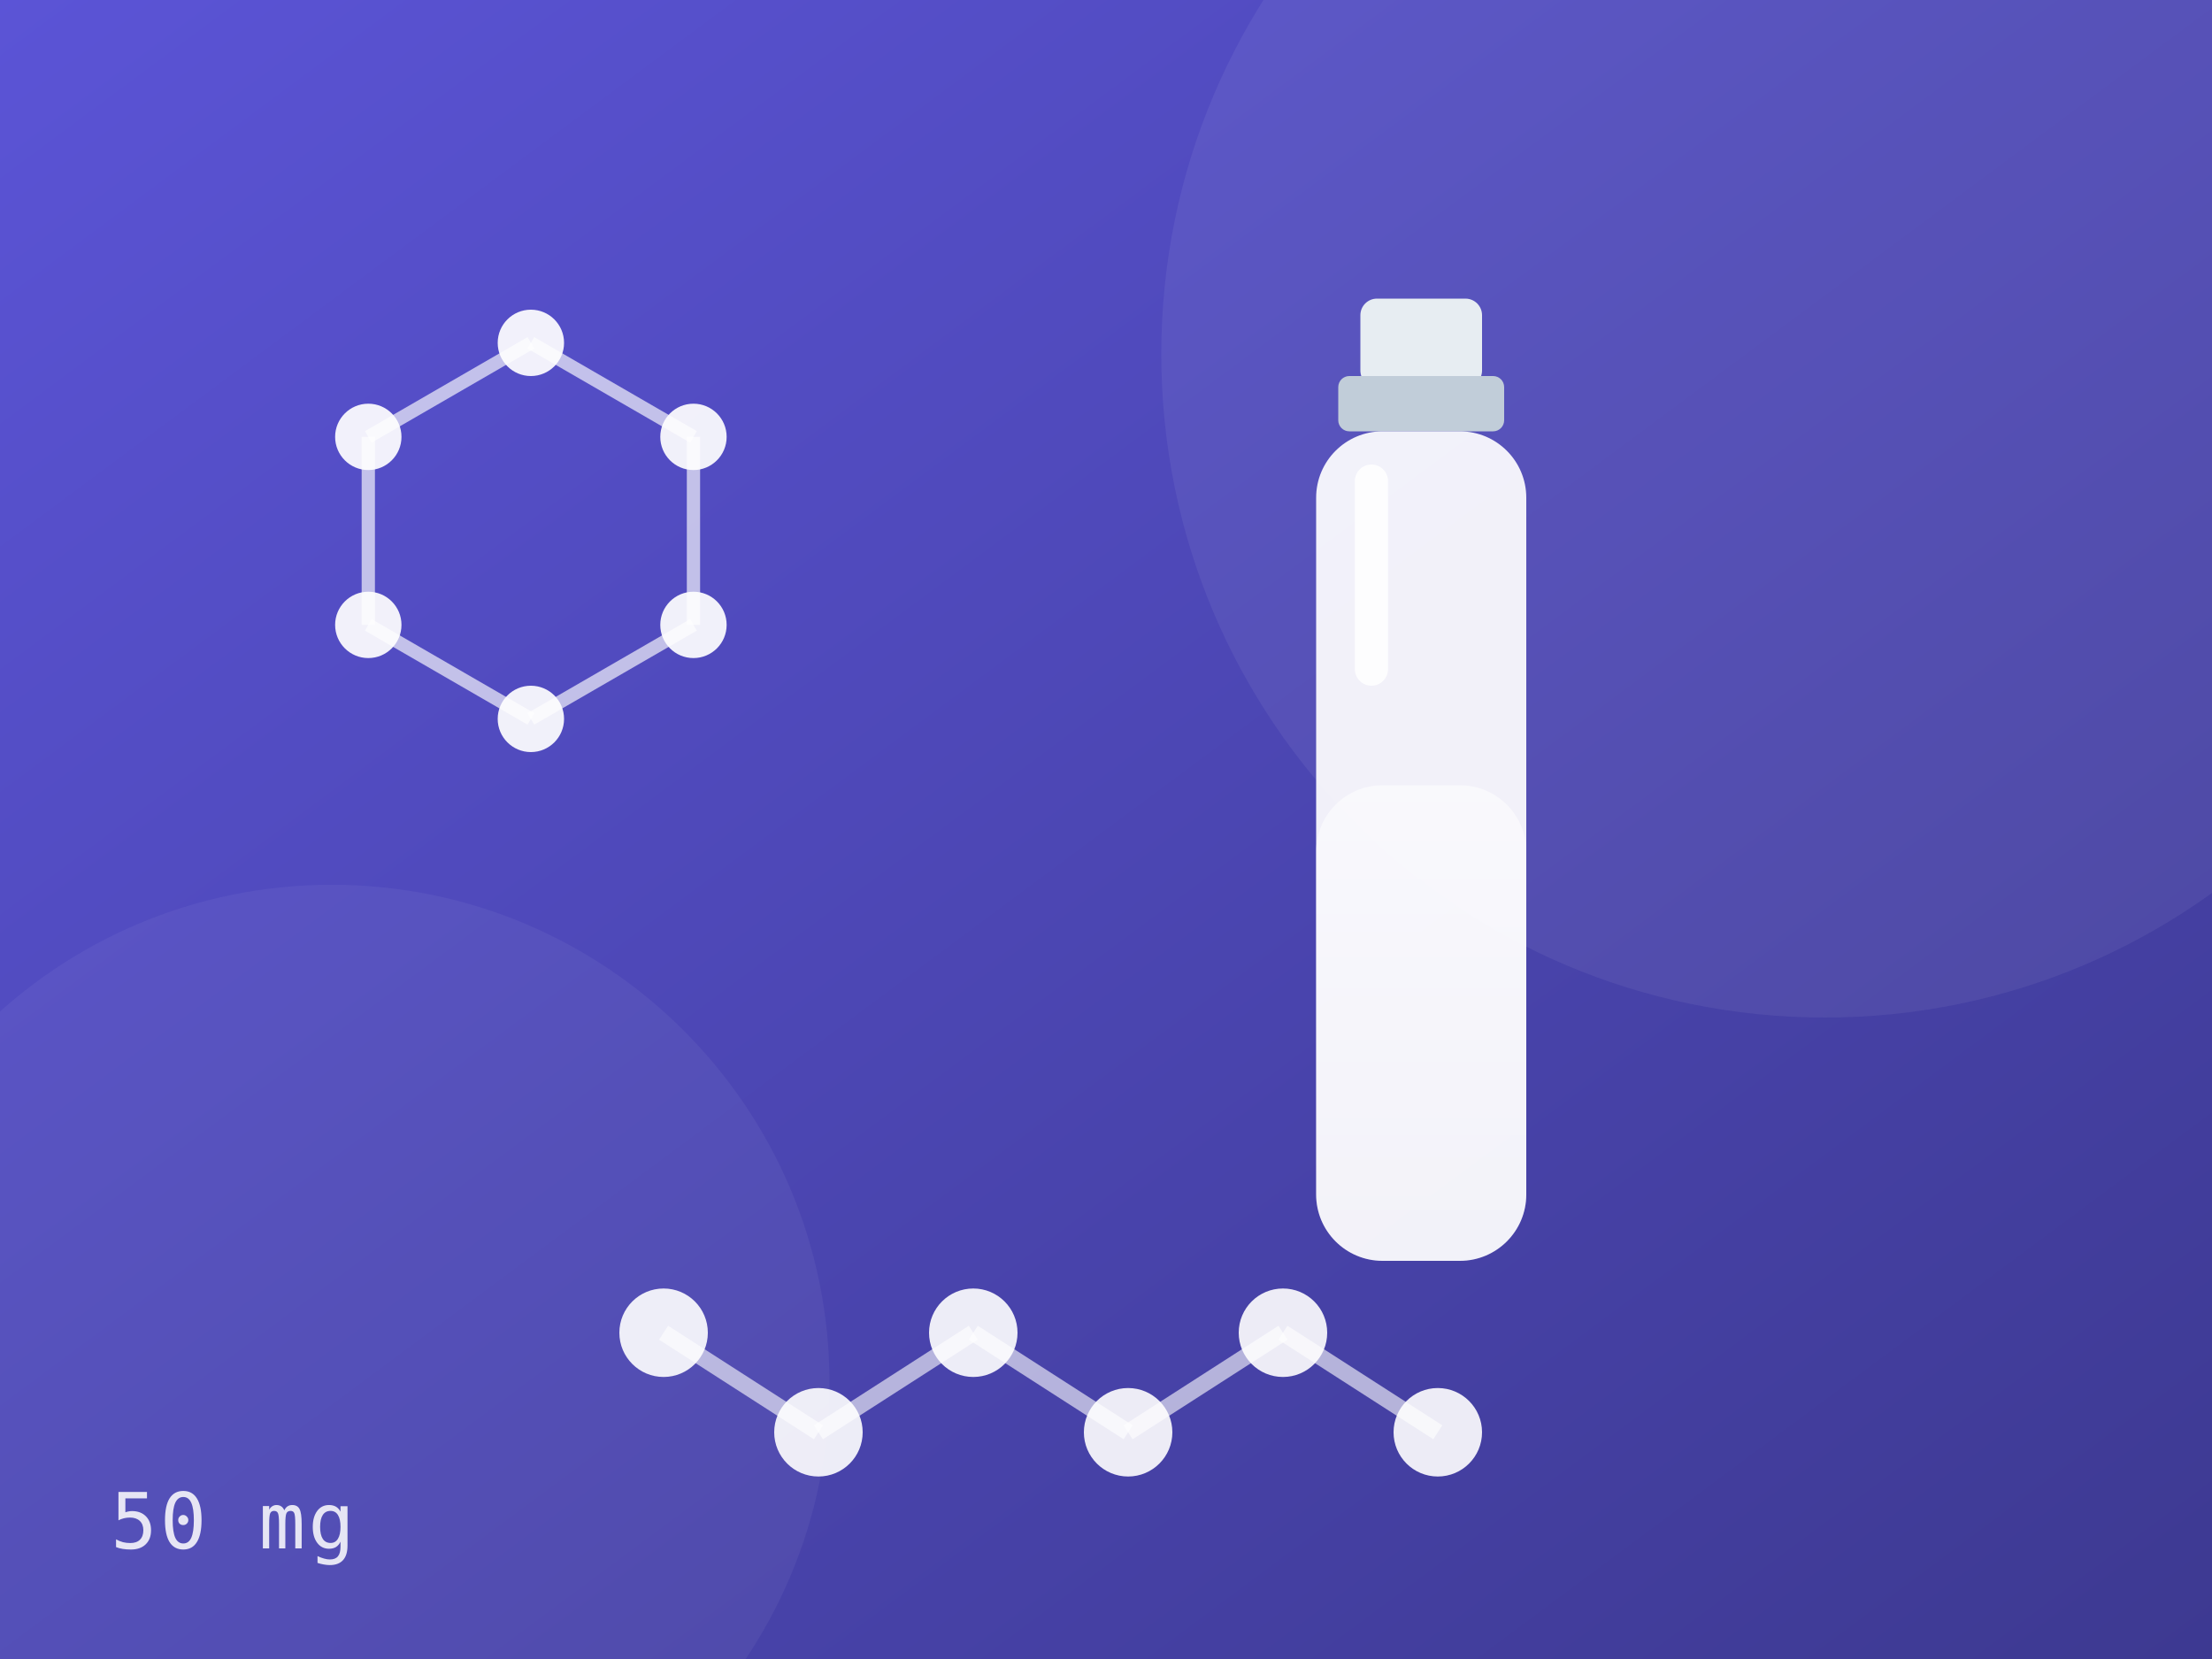
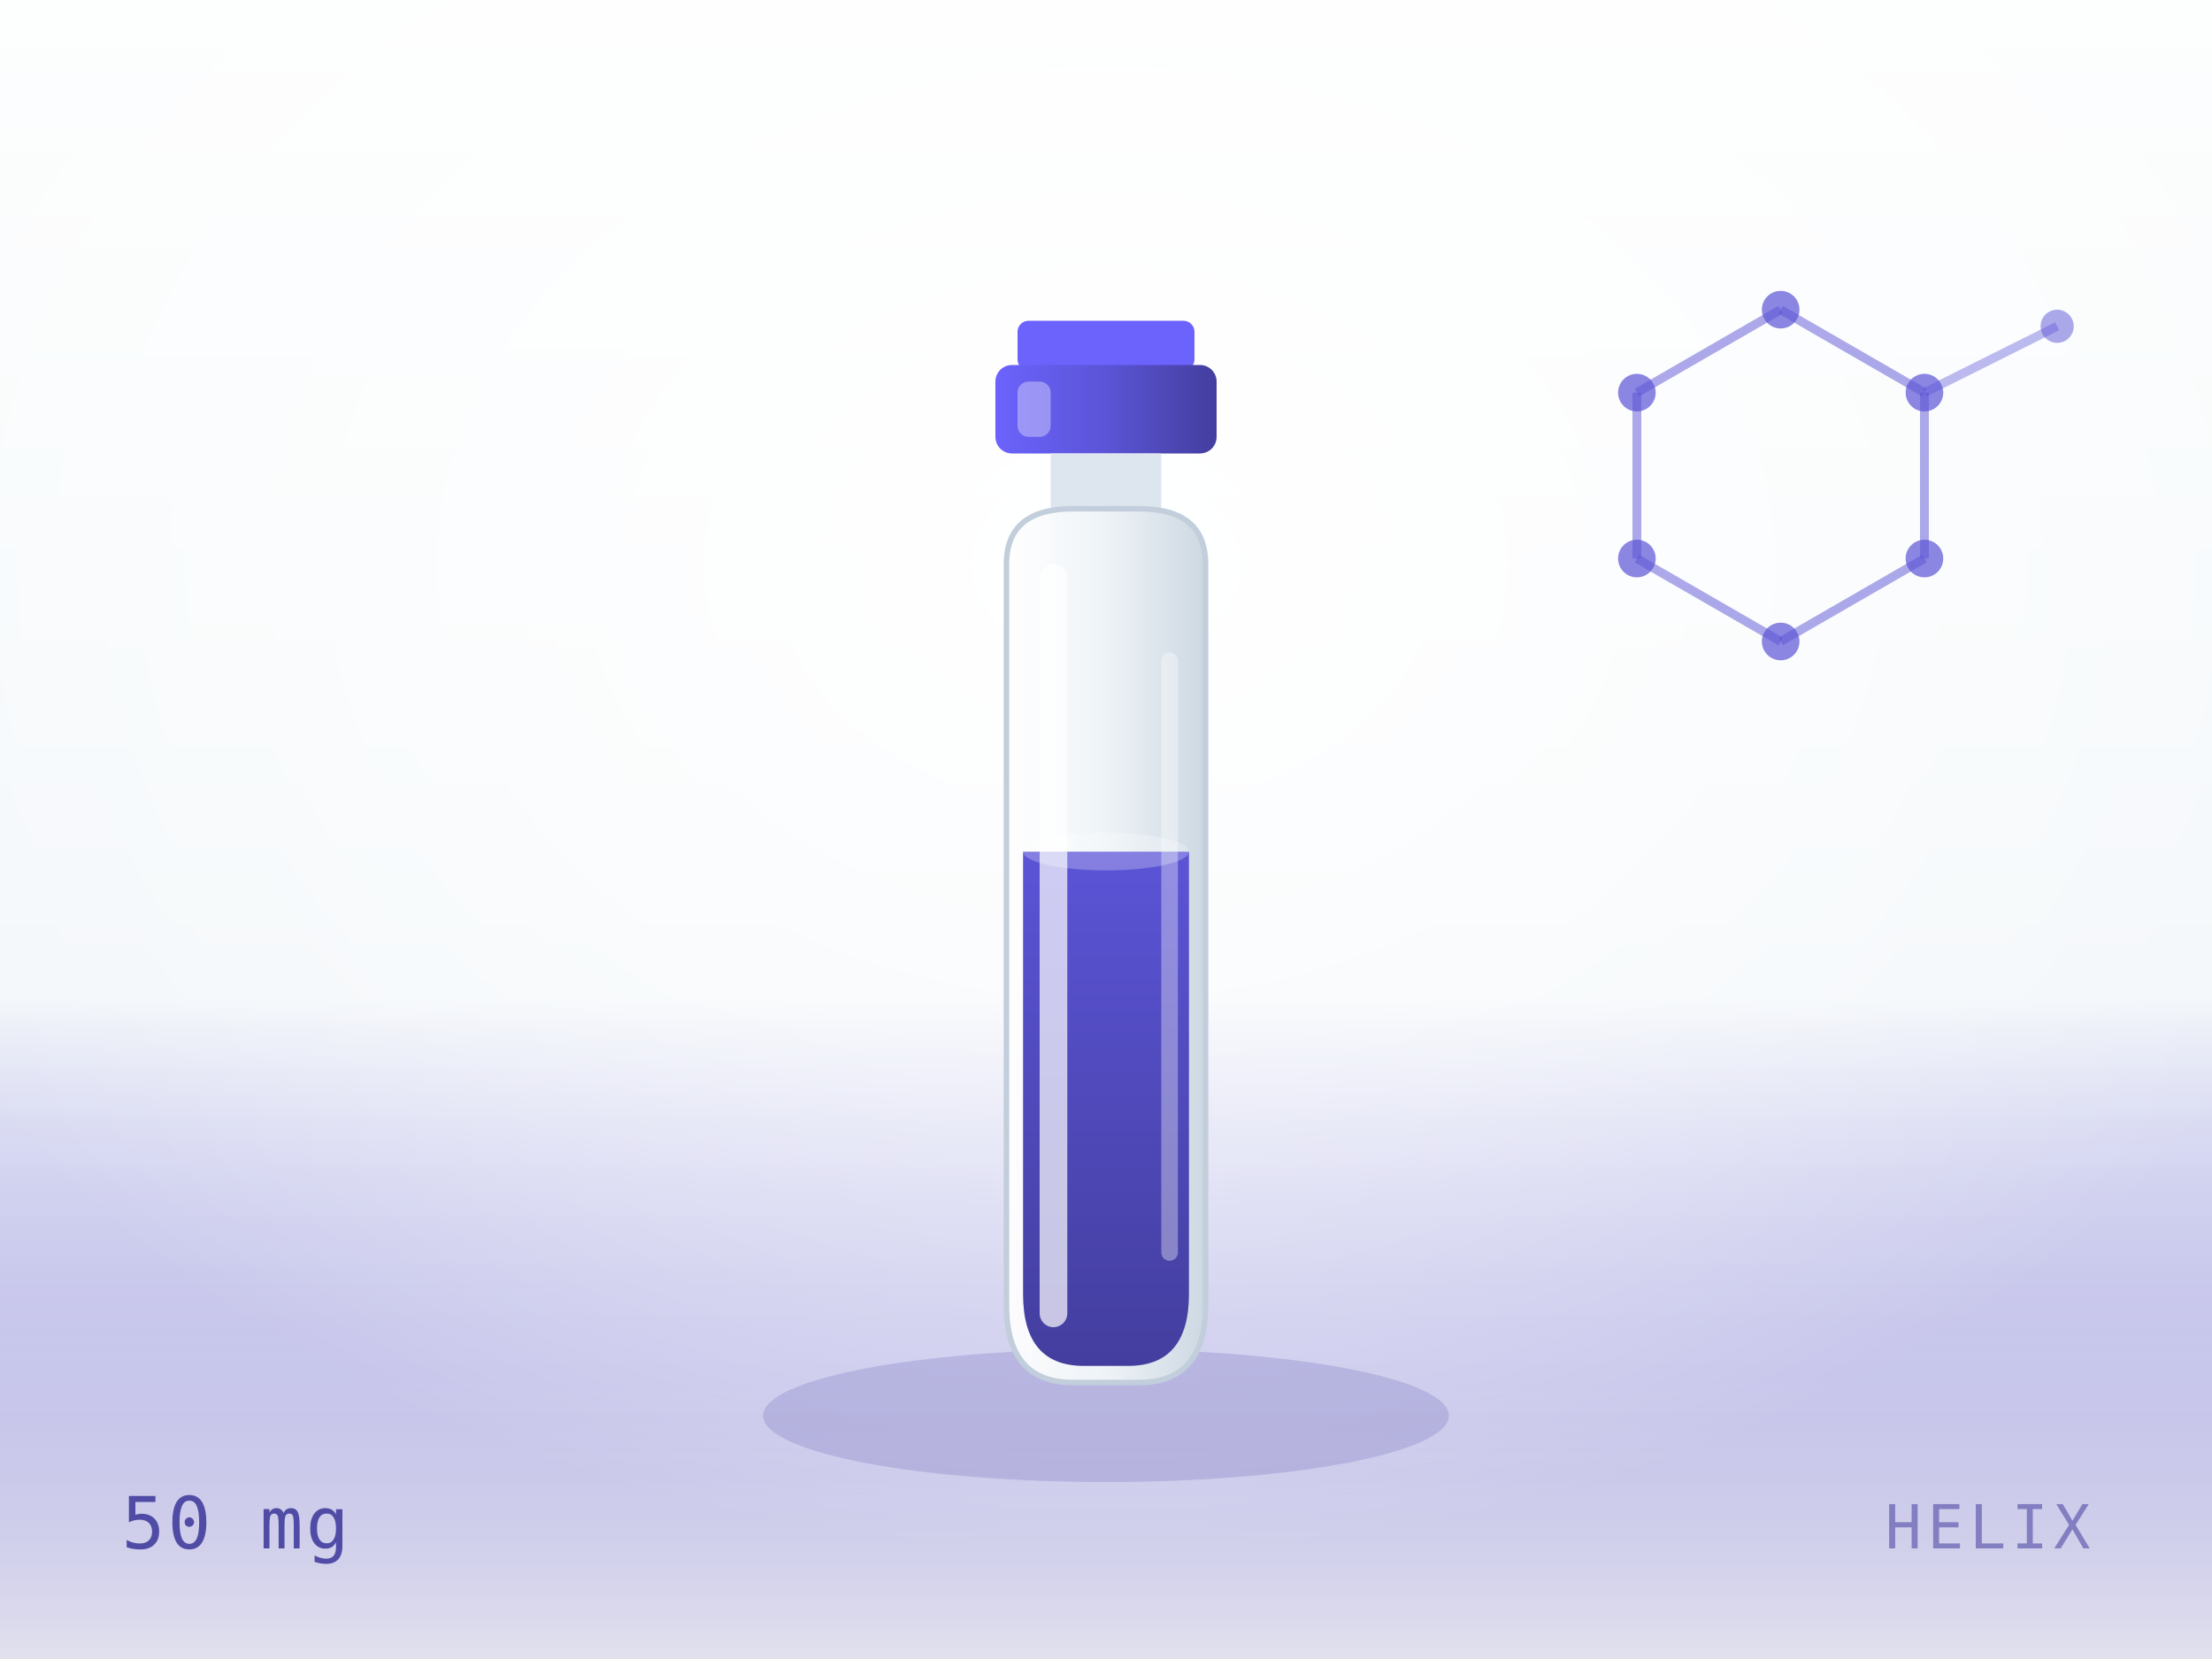
<svg xmlns="http://www.w3.org/2000/svg" viewBox="0 0 400 300" role="img" aria-label="GHK-Cu (Kupferpeptid) – 50 mg Vial">
  <defs>
-     <linearGradient id="bg" x1="0" y1="0" x2="1" y2="1">
+     <linearGradient id="bgghkcu" x1="0" y1="0" x2="0" y2="1">
+       <stop offset="0" stop-color="#fdfefe" />
+       <stop offset="0.6" stop-color="#f3f7fa" />
+       <stop offset="1" stop-color="#5b54d6" stop-opacity="0.10" />
+     </linearGradient>
+     <radialGradient id="spotghkcu" cx="50%" cy="34%" r="60%">
+       <stop offset="0" stop-color="#ffffff" />
+       <stop offset="1" stop-color="#ffffff" stop-opacity="0" />
+     </radialGradient>
+     <linearGradient id="glassghkcu" x1="0" y1="0" x2="1" y2="0">
+       <stop offset="0" stop-color="#ffffff" stop-opacity="0.95" />
+       <stop offset="0.5" stop-color="#eef3f7" />
+       <stop offset="1" stop-color="#cdd8e2" />
+     </linearGradient>
+     <linearGradient id="liqghkcu" x1="0" y1="0" x2="0" y2="1">
      <stop offset="0" stop-color="#5b54d6" />
-       <stop offset="1" stop-color="#3d3991" />
+       <stop offset="1" stop-color="#433e9e" />
    </linearGradient>
-     <linearGradient id="liq" x1="0" y1="0" x2="0" y2="1">
-       <stop offset="0" stop-color="#fff" stop-opacity=".55" />
-       <stop offset="1" stop-color="#fff" stop-opacity=".12" />
+     <linearGradient id="capghkcu" x1="0" y1="0" x2="1" y2="0">
+       <stop offset="0" stop-color="#6b63fc" />
+       <stop offset="0.5" stop-color="#5b54d6" />
+       <stop offset="1" stop-color="#433e9e" />
    </linearGradient>
  </defs>
-   <rect width="400" height="300" fill="url(#bg)" />
-   <circle cx="330" cy="64" r="120" fill="#fff" opacity="0.06" />
-   <circle cx="60" cy="250" r="90" fill="#fff" opacity="0.05" />
-   <line x1="96.0" y1="62.0" x2="125.4" y2="79.0" stroke="#fff" stroke-width="2.4" opacity="0.65" />
-   <line x1="125.4" y1="79.0" x2="125.4" y2="113.0" stroke="#fff" stroke-width="2.4" opacity="0.65" />
-   <line x1="125.4" y1="113.0" x2="96.0" y2="130.0" stroke="#fff" stroke-width="2.4" opacity="0.65" />
-   <line x1="96.0" y1="130.0" x2="66.6" y2="113.0" stroke="#fff" stroke-width="2.4" opacity="0.65" />
-   <line x1="66.6" y1="113.0" x2="66.6" y2="79.0" stroke="#fff" stroke-width="2.4" opacity="0.65" />
-   <line x1="66.6" y1="79.0" x2="96.0" y2="62.0" stroke="#fff" stroke-width="2.4" opacity="0.65" />
-   <circle cx="96.0" cy="62.0" r="6" fill="#fff" opacity="0.92" />
-   <circle cx="125.4" cy="79.0" r="6" fill="#fff" opacity="0.92" />
-   <circle cx="125.4" cy="113.0" r="6" fill="#fff" opacity="0.92" />
-   <circle cx="96.0" cy="130.0" r="6" fill="#fff" opacity="0.92" />
-   <circle cx="66.6" cy="113.0" r="6" fill="#fff" opacity="0.92" />
-   <circle cx="66.6" cy="79.0" r="6" fill="#fff" opacity="0.92" />
-   <circle cx="120" cy="241" r="8" fill="#fff" opacity="0.9" />
-   <line x1="120" y1="241" x2="148" y2="259" stroke="#fff" stroke-width="3" opacity="0.6" />
-   <circle cx="148" cy="259" r="8" fill="#fff" opacity="0.9" />
-   <line x1="148" y1="259" x2="176" y2="241" stroke="#fff" stroke-width="3" opacity="0.6" />
-   <circle cx="176" cy="241" r="8" fill="#fff" opacity="0.9" />
-   <line x1="176" y1="241" x2="204" y2="259" stroke="#fff" stroke-width="3" opacity="0.6" />
-   <circle cx="204" cy="259" r="8" fill="#fff" opacity="0.9" />
-   <line x1="204" y1="259" x2="232" y2="241" stroke="#fff" stroke-width="3" opacity="0.6" />
-   <circle cx="232" cy="241" r="8" fill="#fff" opacity="0.9" />
-   <line x1="232" y1="241" x2="260" y2="259" stroke="#fff" stroke-width="3" opacity="0.6" />
-   <circle cx="260" cy="259" r="8" fill="#fff" opacity="0.9" />
-   <g transform="translate(232,68)">
-     <rect x="14" y="-14" width="22" height="16" rx="3" fill="#e7edf2" />
-     <rect x="10" y="0" width="30" height="10" rx="2" fill="#c1cdd9" />
-     <rect x="6" y="10" width="38" height="150" rx="12" fill="#fff" opacity="0.92" />
-     <rect x="6" y="74" width="38" height="86" rx="12" fill="url(#liq)" />
-     <rect x="13" y="16" width="6" height="40" rx="3" fill="#fff" opacity="0.85" />
+   <rect width="400" height="300" fill="url(#bgghkcu)" />
+   <rect width="400" height="300" fill="url(#spotghkcu)" />
+   <line x1="322.0" y1="56.0" x2="348.0" y2="71.0" stroke="#5b54d6" stroke-width="1.6" opacity="0.5" />
+   <line x1="348.0" y1="71.0" x2="348.0" y2="101.0" stroke="#5b54d6" stroke-width="1.6" opacity="0.5" />
+   <line x1="348.0" y1="101.0" x2="322.0" y2="116.0" stroke="#5b54d6" stroke-width="1.6" opacity="0.5" />
+   <line x1="322.0" y1="116.0" x2="296.0" y2="101.0" stroke="#5b54d6" stroke-width="1.6" opacity="0.5" />
+   <line x1="296.0" y1="101.0" x2="296.0" y2="71.0" stroke="#5b54d6" stroke-width="1.6" opacity="0.5" />
+   <line x1="296.0" y1="71.0" x2="322.0" y2="56.0" stroke="#5b54d6" stroke-width="1.6" opacity="0.5" />
+   <circle cx="322.0" cy="56.0" r="3.4" fill="#5b54d6" opacity="0.7" />
+   <circle cx="348.0" cy="71.0" r="3.4" fill="#5b54d6" opacity="0.7" />
+   <circle cx="348.0" cy="101.0" r="3.4" fill="#5b54d6" opacity="0.7" />
+   <circle cx="322.0" cy="116.0" r="3.4" fill="#5b54d6" opacity="0.7" />
+   <circle cx="296.0" cy="101.0" r="3.4" fill="#5b54d6" opacity="0.7" />
+   <circle cx="296.0" cy="71.0" r="3.4" fill="#5b54d6" opacity="0.7" />
+   <line x1="348.0" y1="71.0" x2="372.0" y2="59.0" stroke="#5b54d6" stroke-width="1.6" opacity="0.4" />
+   <circle cx="372.0" cy="59.0" r="3" fill="#5b54d6" opacity="0.5" />
+   <ellipse cx="200" cy="256" rx="62" ry="12" fill="#433e9e" opacity="0.18" />
+   <g transform="translate(168,58)">
+     <rect x="16" y="0" width="32" height="9" rx="2" fill="#6b63fc" />
+     <rect x="12" y="8" width="40" height="16" rx="3" fill="url(#capghkcu)" />
+     <rect x="16" y="11" width="6" height="10" rx="2" fill="#ffffff" opacity="0.35" />
+     <rect x="22" y="24" width="20" height="10" fill="#dde6ee" />
+     <path d="M14 44 Q14 34 26 34 H38 Q50 34 50 44 V178 Q50 192 38 192 H26 Q14 192 14 178 Z" fill="url(#glassghkcu)" stroke="#c2cedb" stroke-width="1" />
+     <path d="M17 96 H47 V176 Q47 189 36 189 H28 Q17 189 17 176 Z" fill="url(#liqghkcu)" />
+     <ellipse cx="32" cy="96" rx="15" ry="3.4" fill="#ffffff" opacity="0.25" />
+     <rect x="20" y="44" width="5" height="138" rx="2.5" fill="#ffffff" opacity="0.7" />
+     <rect x="42" y="60" width="3" height="110" rx="1.5" fill="#ffffff" opacity="0.35" />
  </g>
-   <text x="20" y="280" font-family="'Spline Sans Mono', monospace" font-size="14" fill="#fff" opacity="0.85" letter-spacing="0.5">50 mg</text>
+   <text x="22" y="280" font-family="'Spline Sans Mono', ui-monospace, monospace" font-size="13" fill="#433e9e" opacity="0.9" letter-spacing="0.5">50 mg</text>
+   <text x="378" y="280" text-anchor="end" font-family="'Spline Sans Mono', ui-monospace, monospace" font-size="11" fill="#433e9e" opacity="0.55" letter-spacing="1">HELIX</text>
</svg>
